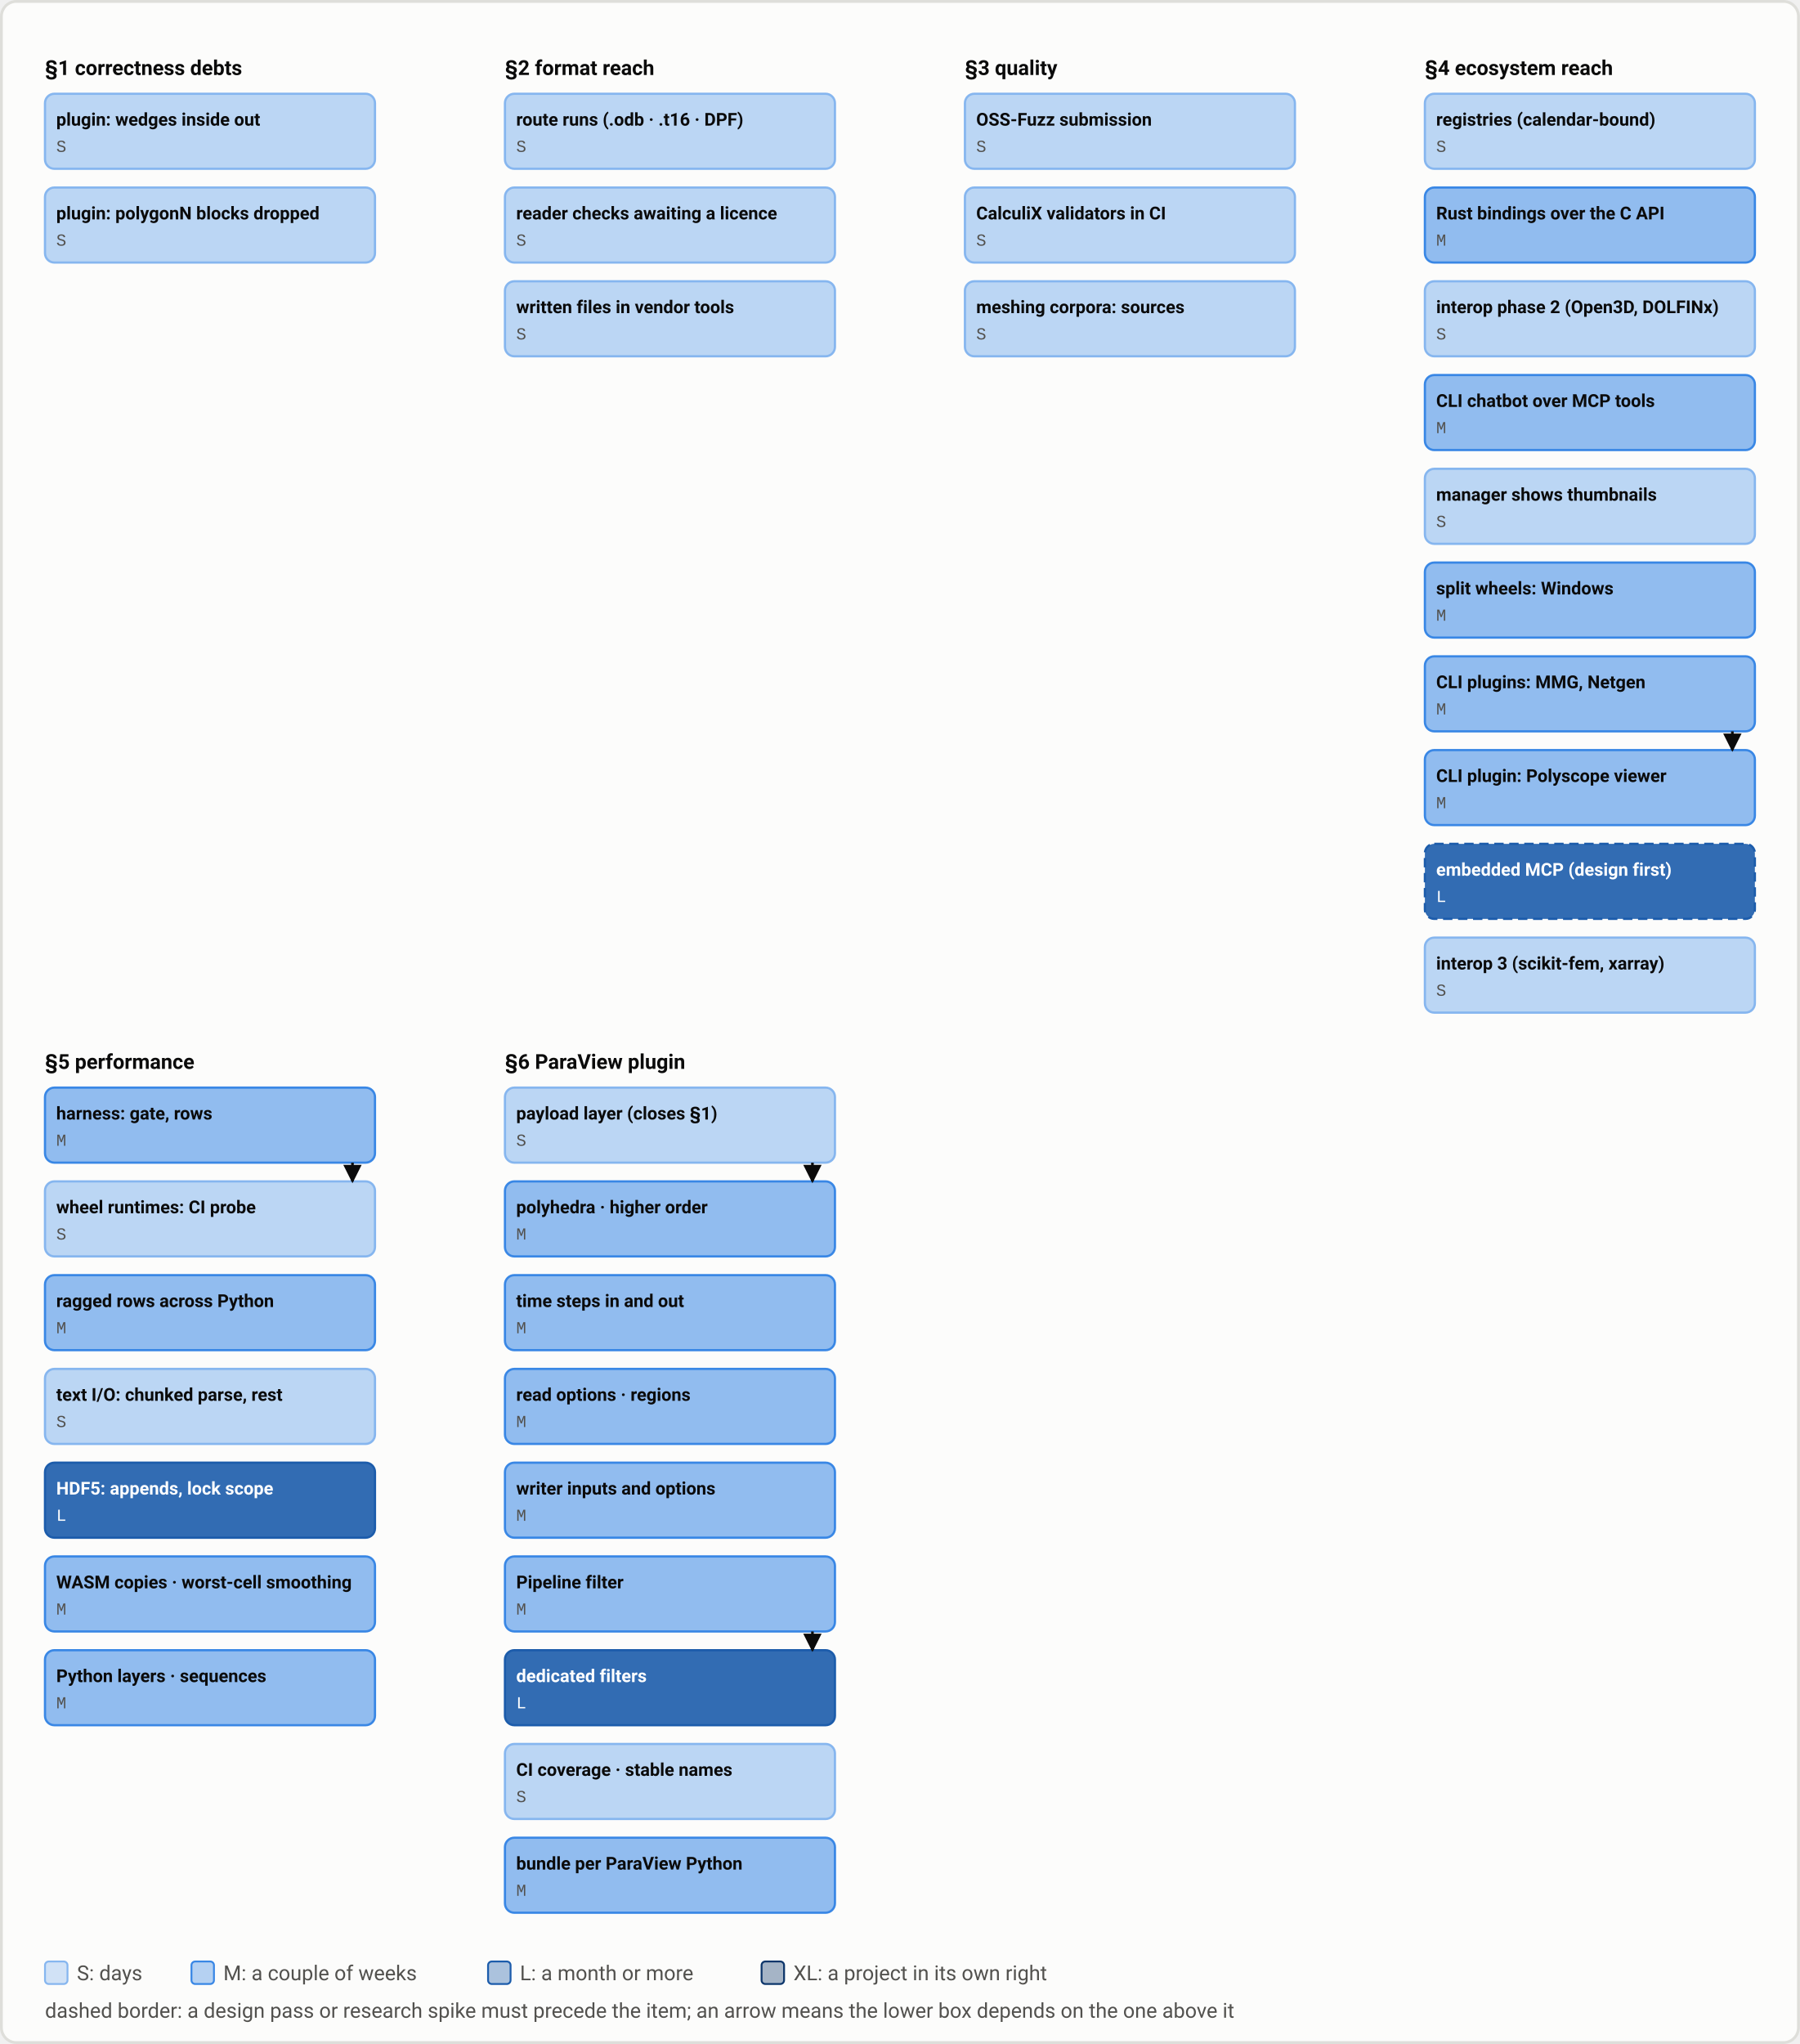
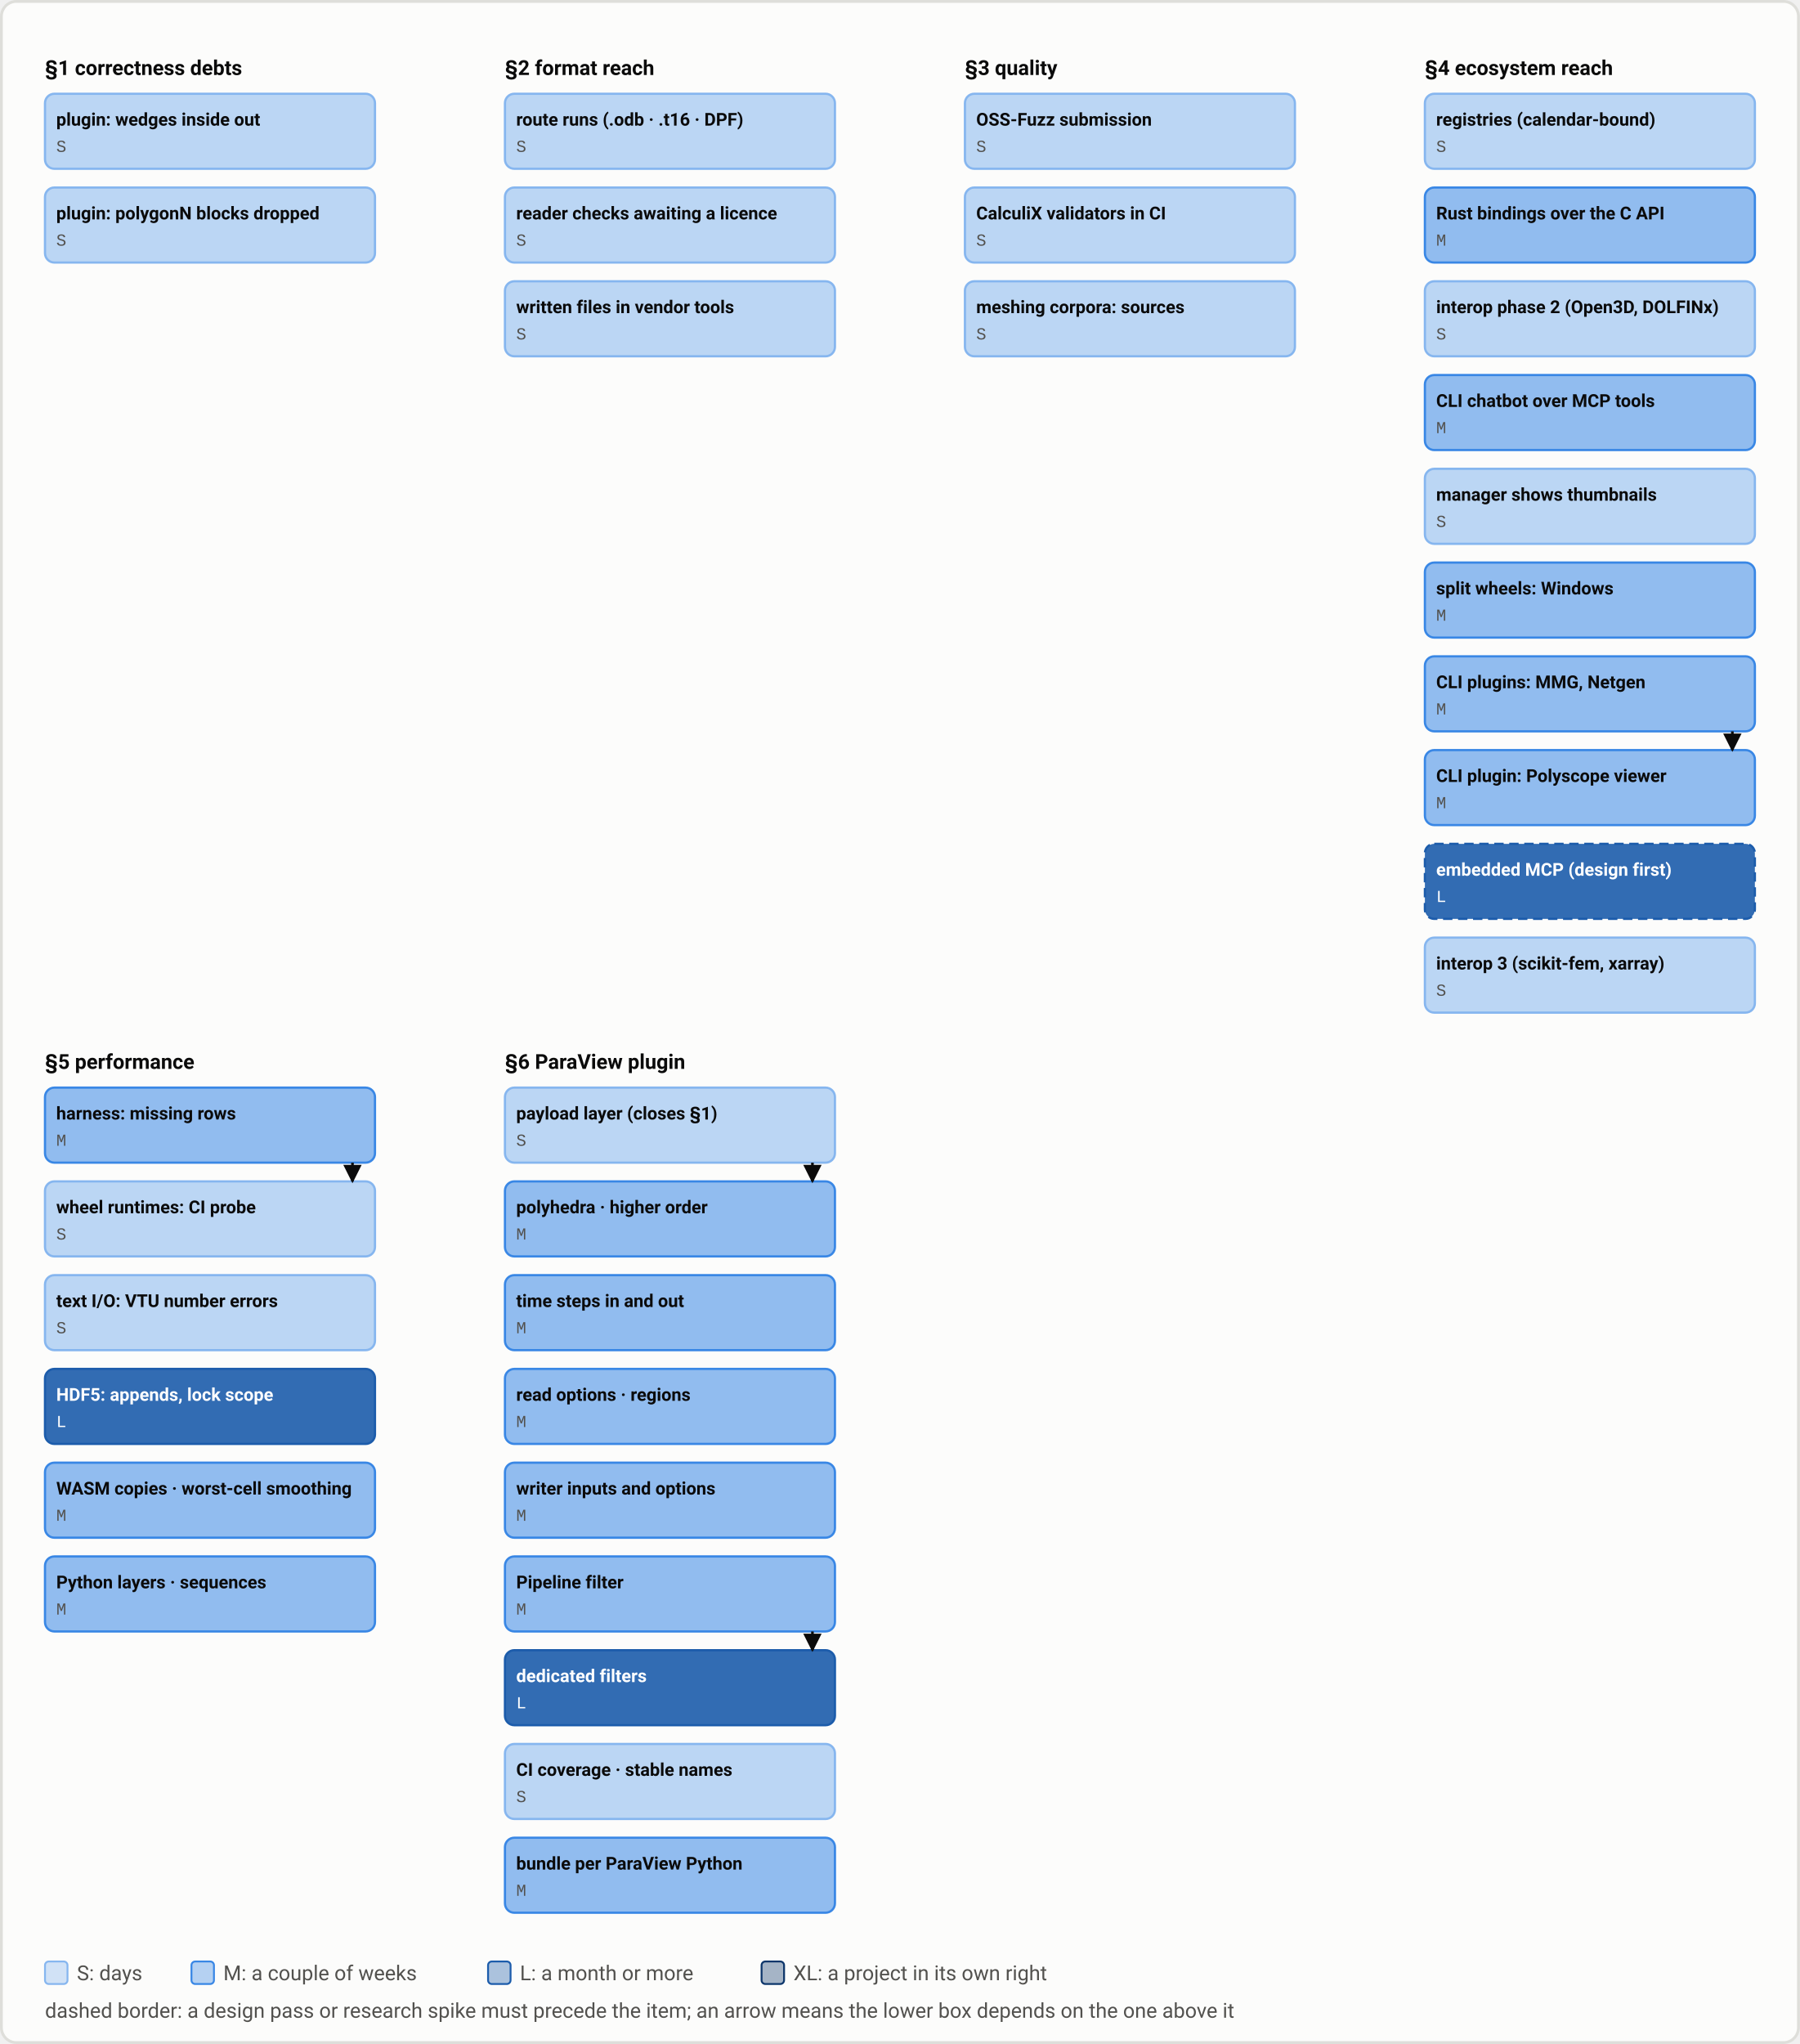
<svg xmlns="http://www.w3.org/2000/svg" viewBox="0 0 960 1090" width="960" height="1090" font-family="system-ui, -apple-system, 'Segoe UI', Roboto, sans-serif" role="img" aria-label="The roadmap at a glance: open items by section, in recommended order, shaded by effort">
  <defs>
    <marker id="arrow-0b0b0b" viewBox="0 0 10 10" refX="9" refY="5" markerWidth="7" markerHeight="7" orient="auto-start-reverse">
      <path d="M 0 0 L 10 5 L 0 10 z" fill="#0b0b0b" />
    </marker>
  </defs>
  <rect x="0.75" y="0.75" width="958.5" height="1088.5" rx="8" fill="#fcfcfb" stroke="#dededa" stroke-width="1.5" />
  <text x="24" y="40" font-family="system-ui, -apple-system, 'Segoe UI', Roboto, sans-serif" font-size="11" font-weight="700" fill="#0b0b0b">§1 correctness debts</text>
  <rect x="24" y="50" width="176" height="40" rx="5" fill="#86b6ef" fill-opacity="0.55" stroke="#86b6ef" stroke-width="1.2" />
  <text x="30" y="67" font-family="system-ui, -apple-system, 'Segoe UI', Roboto, sans-serif" font-size="9.5" font-weight="600" fill="#0b0b0b">plugin: wedges inside out</text>
  <text x="30" y="81" font-family="ui-monospace, SFMono-Regular, Menlo, Consolas, 'Liberation Mono', monospace" font-size="9" fill="#52514e">S</text>
  <rect x="24" y="100" width="176" height="40" rx="5" fill="#86b6ef" fill-opacity="0.55" stroke="#86b6ef" stroke-width="1.2" />
  <text x="30" y="117" font-family="system-ui, -apple-system, 'Segoe UI', Roboto, sans-serif" font-size="9.5" font-weight="600" fill="#0b0b0b">plugin: polygonN blocks dropped</text>
  <text x="30" y="131" font-family="ui-monospace, SFMono-Regular, Menlo, Consolas, 'Liberation Mono', monospace" font-size="9" fill="#52514e">S</text>
  <text x="269.33" y="40" font-family="system-ui, -apple-system, 'Segoe UI', Roboto, sans-serif" font-size="11" font-weight="700" fill="#0b0b0b">§2 format reach</text>
  <rect x="269.33" y="50" width="176" height="40" rx="5" fill="#86b6ef" fill-opacity="0.55" stroke="#86b6ef" stroke-width="1.2" />
  <text x="275.33" y="67" font-family="system-ui, -apple-system, 'Segoe UI', Roboto, sans-serif" font-size="9.5" font-weight="600" fill="#0b0b0b">route runs (.odb · .t16 · DPF)</text>
  <text x="275.33" y="81" font-family="ui-monospace, SFMono-Regular, Menlo, Consolas, 'Liberation Mono', monospace" font-size="9" fill="#52514e">S</text>
  <rect x="269.33" y="100" width="176" height="40" rx="5" fill="#86b6ef" fill-opacity="0.55" stroke="#86b6ef" stroke-width="1.2" />
  <text x="275.33" y="117" font-family="system-ui, -apple-system, 'Segoe UI', Roboto, sans-serif" font-size="9.5" font-weight="600" fill="#0b0b0b">reader checks awaiting a licence</text>
  <text x="275.33" y="131" font-family="ui-monospace, SFMono-Regular, Menlo, Consolas, 'Liberation Mono', monospace" font-size="9" fill="#52514e">S</text>
  <rect x="269.33" y="150" width="176" height="40" rx="5" fill="#86b6ef" fill-opacity="0.55" stroke="#86b6ef" stroke-width="1.2" />
  <text x="275.33" y="167" font-family="system-ui, -apple-system, 'Segoe UI', Roboto, sans-serif" font-size="9.5" font-weight="600" fill="#0b0b0b">written files in vendor tools</text>
  <text x="275.33" y="181" font-family="ui-monospace, SFMono-Regular, Menlo, Consolas, 'Liberation Mono', monospace" font-size="9" fill="#52514e">S</text>
  <text x="514.67" y="40" font-family="system-ui, -apple-system, 'Segoe UI', Roboto, sans-serif" font-size="11" font-weight="700" fill="#0b0b0b">§3 quality</text>
  <rect x="514.67" y="50" width="176" height="40" rx="5" fill="#86b6ef" fill-opacity="0.55" stroke="#86b6ef" stroke-width="1.2" />
  <text x="520.67" y="67" font-family="system-ui, -apple-system, 'Segoe UI', Roboto, sans-serif" font-size="9.5" font-weight="600" fill="#0b0b0b">OSS-Fuzz submission</text>
  <text x="520.67" y="81" font-family="ui-monospace, SFMono-Regular, Menlo, Consolas, 'Liberation Mono', monospace" font-size="9" fill="#52514e">S</text>
  <rect x="514.67" y="100" width="176" height="40" rx="5" fill="#86b6ef" fill-opacity="0.55" stroke="#86b6ef" stroke-width="1.2" />
  <text x="520.67" y="117" font-family="system-ui, -apple-system, 'Segoe UI', Roboto, sans-serif" font-size="9.5" font-weight="600" fill="#0b0b0b">CalculiX validators in CI</text>
  <text x="520.67" y="131" font-family="ui-monospace, SFMono-Regular, Menlo, Consolas, 'Liberation Mono', monospace" font-size="9" fill="#52514e">S</text>
  <rect x="514.67" y="150" width="176" height="40" rx="5" fill="#86b6ef" fill-opacity="0.55" stroke="#86b6ef" stroke-width="1.2" />
  <text x="520.67" y="167" font-family="system-ui, -apple-system, 'Segoe UI', Roboto, sans-serif" font-size="9.5" font-weight="600" fill="#0b0b0b">meshing corpora: sources</text>
  <text x="520.67" y="181" font-family="ui-monospace, SFMono-Regular, Menlo, Consolas, 'Liberation Mono', monospace" font-size="9" fill="#52514e">S</text>
  <text x="760" y="40" font-family="system-ui, -apple-system, 'Segoe UI', Roboto, sans-serif" font-size="11" font-weight="700" fill="#0b0b0b">§4 ecosystem reach</text>
  <rect x="760" y="50" width="176" height="40" rx="5" fill="#86b6ef" fill-opacity="0.55" stroke="#86b6ef" stroke-width="1.2" />
  <text x="766" y="67" font-family="system-ui, -apple-system, 'Segoe UI', Roboto, sans-serif" font-size="9.5" font-weight="600" fill="#0b0b0b">registries (calendar-bound)</text>
  <text x="766" y="81" font-family="ui-monospace, SFMono-Regular, Menlo, Consolas, 'Liberation Mono', monospace" font-size="9" fill="#52514e">S</text>
  <rect x="760" y="100" width="176" height="40" rx="5" fill="#3987e5" fill-opacity="0.55" stroke="#3987e5" stroke-width="1.2" />
  <text x="766" y="117" font-family="system-ui, -apple-system, 'Segoe UI', Roboto, sans-serif" font-size="9.5" font-weight="600" fill="#0b0b0b">Rust bindings over the C API</text>
  <text x="766" y="131" font-family="ui-monospace, SFMono-Regular, Menlo, Consolas, 'Liberation Mono', monospace" font-size="9" fill="#52514e">M</text>
  <rect x="760" y="150" width="176" height="40" rx="5" fill="#86b6ef" fill-opacity="0.55" stroke="#86b6ef" stroke-width="1.2" />
  <text x="766" y="167" font-family="system-ui, -apple-system, 'Segoe UI', Roboto, sans-serif" font-size="9.5" font-weight="600" fill="#0b0b0b">interop phase 2 (Open3D, DOLFINx)</text>
  <text x="766" y="181" font-family="ui-monospace, SFMono-Regular, Menlo, Consolas, 'Liberation Mono', monospace" font-size="9" fill="#52514e">S</text>
  <rect x="760" y="200" width="176" height="40" rx="5" fill="#3987e5" fill-opacity="0.55" stroke="#3987e5" stroke-width="1.2" />
  <text x="766" y="217" font-family="system-ui, -apple-system, 'Segoe UI', Roboto, sans-serif" font-size="9.5" font-weight="600" fill="#0b0b0b">CLI chatbot over MCP tools</text>
  <text x="766" y="231" font-family="ui-monospace, SFMono-Regular, Menlo, Consolas, 'Liberation Mono', monospace" font-size="9" fill="#52514e">M</text>
  <rect x="760" y="250" width="176" height="40" rx="5" fill="#86b6ef" fill-opacity="0.55" stroke="#86b6ef" stroke-width="1.2" />
  <text x="766" y="267" font-family="system-ui, -apple-system, 'Segoe UI', Roboto, sans-serif" font-size="9.5" font-weight="600" fill="#0b0b0b">manager shows thumbnails</text>
  <text x="766" y="281" font-family="ui-monospace, SFMono-Regular, Menlo, Consolas, 'Liberation Mono', monospace" font-size="9" fill="#52514e">S</text>
  <rect x="760" y="300" width="176" height="40" rx="5" fill="#3987e5" fill-opacity="0.55" stroke="#3987e5" stroke-width="1.2" />
  <text x="766" y="317" font-family="system-ui, -apple-system, 'Segoe UI', Roboto, sans-serif" font-size="9.5" font-weight="600" fill="#0b0b0b">split wheels: Windows</text>
  <text x="766" y="331" font-family="ui-monospace, SFMono-Regular, Menlo, Consolas, 'Liberation Mono', monospace" font-size="9" fill="#52514e">M</text>
  <rect x="760" y="350" width="176" height="40" rx="5" fill="#3987e5" fill-opacity="0.55" stroke="#3987e5" stroke-width="1.2" />
  <text x="766" y="367" font-family="system-ui, -apple-system, 'Segoe UI', Roboto, sans-serif" font-size="9.5" font-weight="600" fill="#0b0b0b">CLI plugins: MMG, Netgen</text>
  <text x="766" y="381" font-family="ui-monospace, SFMono-Regular, Menlo, Consolas, 'Liberation Mono', monospace" font-size="9" fill="#52514e">M</text>
  <rect x="760" y="400" width="176" height="40" rx="5" fill="#3987e5" fill-opacity="0.55" stroke="#3987e5" stroke-width="1.2" />
  <text x="766" y="417" font-family="system-ui, -apple-system, 'Segoe UI', Roboto, sans-serif" font-size="9.5" font-weight="600" fill="#0b0b0b">CLI plugin: Polyscope viewer</text>
  <text x="766" y="431" font-family="ui-monospace, SFMono-Regular, Menlo, Consolas, 'Liberation Mono', monospace" font-size="9" fill="#52514e">M</text>
  <rect x="760" y="450" width="176" height="40" rx="5" fill="#1c5cab" fill-opacity="0.9" stroke="#1c5cab" stroke-width="1.2" stroke-dasharray="5 3" />
  <text x="766" y="467" font-family="system-ui, -apple-system, 'Segoe UI', Roboto, sans-serif" font-size="9.5" font-weight="600" fill="#ffffff">embedded MCP (design first)</text>
  <text x="766" y="481" font-family="ui-monospace, SFMono-Regular, Menlo, Consolas, 'Liberation Mono', monospace" font-size="9" fill="#ffffff">L</text>
  <rect x="760" y="500" width="176" height="40" rx="5" fill="#86b6ef" fill-opacity="0.55" stroke="#86b6ef" stroke-width="1.2" />
  <text x="766" y="517" font-family="system-ui, -apple-system, 'Segoe UI', Roboto, sans-serif" font-size="9.5" font-weight="600" fill="#0b0b0b">interop 3 (scikit-fem, xarray)</text>
  <text x="766" y="531" font-family="ui-monospace, SFMono-Regular, Menlo, Consolas, 'Liberation Mono', monospace" font-size="9" fill="#52514e">S</text>
  <line x1="924" y1="390" x2="924" y2="400" stroke="#0b0b0b" stroke-width="1.4" marker-end="url(#arrow-0b0b0b)" />
  <text x="24" y="570" font-family="system-ui, -apple-system, 'Segoe UI', Roboto, sans-serif" font-size="11" font-weight="700" fill="#0b0b0b">§5 performance</text>
  <rect x="24" y="580" width="176" height="40" rx="5" fill="#3987e5" fill-opacity="0.55" stroke="#3987e5" stroke-width="1.2" />
-   <text x="30" y="597" font-family="system-ui, -apple-system, 'Segoe UI', Roboto, sans-serif" font-size="9.5" font-weight="600" fill="#0b0b0b">harness: gate, rows</text>
+   <text x="30" y="597" font-family="system-ui, -apple-system, 'Segoe UI', Roboto, sans-serif" font-size="9.5" font-weight="600" fill="#0b0b0b">harness: missing rows</text>
  <text x="30" y="611" font-family="ui-monospace, SFMono-Regular, Menlo, Consolas, 'Liberation Mono', monospace" font-size="9" fill="#52514e">M</text>
  <rect x="24" y="630" width="176" height="40" rx="5" fill="#86b6ef" fill-opacity="0.55" stroke="#86b6ef" stroke-width="1.2" />
  <text x="30" y="647" font-family="system-ui, -apple-system, 'Segoe UI', Roboto, sans-serif" font-size="9.5" font-weight="600" fill="#0b0b0b">wheel runtimes: CI probe</text>
  <text x="30" y="661" font-family="ui-monospace, SFMono-Regular, Menlo, Consolas, 'Liberation Mono', monospace" font-size="9" fill="#52514e">S</text>
-   <rect x="24" y="680" width="176" height="40" rx="5" fill="#3987e5" fill-opacity="0.55" stroke="#3987e5" stroke-width="1.2" />
-   <text x="30" y="697" font-family="system-ui, -apple-system, 'Segoe UI', Roboto, sans-serif" font-size="9.5" font-weight="600" fill="#0b0b0b">ragged rows across Python</text>
-   <text x="30" y="711" font-family="ui-monospace, SFMono-Regular, Menlo, Consolas, 'Liberation Mono', monospace" font-size="9" fill="#52514e">M</text>
-   <rect x="24" y="730" width="176" height="40" rx="5" fill="#86b6ef" fill-opacity="0.55" stroke="#86b6ef" stroke-width="1.2" />
-   <text x="30" y="747" font-family="system-ui, -apple-system, 'Segoe UI', Roboto, sans-serif" font-size="9.5" font-weight="600" fill="#0b0b0b">text I/O: chunked parse, rest</text>
-   <text x="30" y="761" font-family="ui-monospace, SFMono-Regular, Menlo, Consolas, 'Liberation Mono', monospace" font-size="9" fill="#52514e">S</text>
-   <rect x="24" y="780" width="176" height="40" rx="5" fill="#1c5cab" fill-opacity="0.9" stroke="#1c5cab" stroke-width="1.2" />
-   <text x="30" y="797" font-family="system-ui, -apple-system, 'Segoe UI', Roboto, sans-serif" font-size="9.5" font-weight="600" fill="#ffffff">HDF5: appends, lock scope</text>
-   <text x="30" y="811" font-family="ui-monospace, SFMono-Regular, Menlo, Consolas, 'Liberation Mono', monospace" font-size="9" fill="#ffffff">L</text>
+   <rect x="24" y="680" width="176" height="40" rx="5" fill="#86b6ef" fill-opacity="0.55" stroke="#86b6ef" stroke-width="1.2" />
+   <text x="30" y="697" font-family="system-ui, -apple-system, 'Segoe UI', Roboto, sans-serif" font-size="9.5" font-weight="600" fill="#0b0b0b">text I/O: VTU number errors</text>
+   <text x="30" y="711" font-family="ui-monospace, SFMono-Regular, Menlo, Consolas, 'Liberation Mono', monospace" font-size="9" fill="#52514e">S</text>
+   <rect x="24" y="730" width="176" height="40" rx="5" fill="#1c5cab" fill-opacity="0.9" stroke="#1c5cab" stroke-width="1.2" />
+   <text x="30" y="747" font-family="system-ui, -apple-system, 'Segoe UI', Roboto, sans-serif" font-size="9.5" font-weight="600" fill="#ffffff">HDF5: appends, lock scope</text>
+   <text x="30" y="761" font-family="ui-monospace, SFMono-Regular, Menlo, Consolas, 'Liberation Mono', monospace" font-size="9" fill="#ffffff">L</text>
+   <rect x="24" y="780" width="176" height="40" rx="5" fill="#3987e5" fill-opacity="0.55" stroke="#3987e5" stroke-width="1.2" />
+   <text x="30" y="797" font-family="system-ui, -apple-system, 'Segoe UI', Roboto, sans-serif" font-size="9.5" font-weight="600" fill="#0b0b0b">WASM copies · worst-cell smoothing</text>
+   <text x="30" y="811" font-family="ui-monospace, SFMono-Regular, Menlo, Consolas, 'Liberation Mono', monospace" font-size="9" fill="#52514e">M</text>
  <rect x="24" y="830" width="176" height="40" rx="5" fill="#3987e5" fill-opacity="0.55" stroke="#3987e5" stroke-width="1.2" />
-   <text x="30" y="847" font-family="system-ui, -apple-system, 'Segoe UI', Roboto, sans-serif" font-size="9.5" font-weight="600" fill="#0b0b0b">WASM copies · worst-cell smoothing</text>
+   <text x="30" y="847" font-family="system-ui, -apple-system, 'Segoe UI', Roboto, sans-serif" font-size="9.5" font-weight="600" fill="#0b0b0b">Python layers · sequences</text>
  <text x="30" y="861" font-family="ui-monospace, SFMono-Regular, Menlo, Consolas, 'Liberation Mono', monospace" font-size="9" fill="#52514e">M</text>
-   <rect x="24" y="880" width="176" height="40" rx="5" fill="#3987e5" fill-opacity="0.55" stroke="#3987e5" stroke-width="1.2" />
-   <text x="30" y="897" font-family="system-ui, -apple-system, 'Segoe UI', Roboto, sans-serif" font-size="9.5" font-weight="600" fill="#0b0b0b">Python layers · sequences</text>
-   <text x="30" y="911" font-family="ui-monospace, SFMono-Regular, Menlo, Consolas, 'Liberation Mono', monospace" font-size="9" fill="#52514e">M</text>
  <line x1="188" y1="620" x2="188" y2="630" stroke="#0b0b0b" stroke-width="1.4" marker-end="url(#arrow-0b0b0b)" />
  <text x="269.33" y="570" font-family="system-ui, -apple-system, 'Segoe UI', Roboto, sans-serif" font-size="11" font-weight="700" fill="#0b0b0b">§6 ParaView plugin</text>
  <rect x="269.33" y="580" width="176" height="40" rx="5" fill="#86b6ef" fill-opacity="0.55" stroke="#86b6ef" stroke-width="1.2" />
  <text x="275.33" y="597" font-family="system-ui, -apple-system, 'Segoe UI', Roboto, sans-serif" font-size="9.5" font-weight="600" fill="#0b0b0b">payload layer (closes §1)</text>
  <text x="275.33" y="611" font-family="ui-monospace, SFMono-Regular, Menlo, Consolas, 'Liberation Mono', monospace" font-size="9" fill="#52514e">S</text>
  <rect x="269.33" y="630" width="176" height="40" rx="5" fill="#3987e5" fill-opacity="0.55" stroke="#3987e5" stroke-width="1.2" />
  <text x="275.33" y="647" font-family="system-ui, -apple-system, 'Segoe UI', Roboto, sans-serif" font-size="9.5" font-weight="600" fill="#0b0b0b">polyhedra · higher order</text>
  <text x="275.33" y="661" font-family="ui-monospace, SFMono-Regular, Menlo, Consolas, 'Liberation Mono', monospace" font-size="9" fill="#52514e">M</text>
  <rect x="269.33" y="680" width="176" height="40" rx="5" fill="#3987e5" fill-opacity="0.55" stroke="#3987e5" stroke-width="1.2" />
  <text x="275.33" y="697" font-family="system-ui, -apple-system, 'Segoe UI', Roboto, sans-serif" font-size="9.5" font-weight="600" fill="#0b0b0b">time steps in and out</text>
  <text x="275.33" y="711" font-family="ui-monospace, SFMono-Regular, Menlo, Consolas, 'Liberation Mono', monospace" font-size="9" fill="#52514e">M</text>
  <rect x="269.33" y="730" width="176" height="40" rx="5" fill="#3987e5" fill-opacity="0.55" stroke="#3987e5" stroke-width="1.2" />
  <text x="275.33" y="747" font-family="system-ui, -apple-system, 'Segoe UI', Roboto, sans-serif" font-size="9.5" font-weight="600" fill="#0b0b0b">read options · regions</text>
  <text x="275.33" y="761" font-family="ui-monospace, SFMono-Regular, Menlo, Consolas, 'Liberation Mono', monospace" font-size="9" fill="#52514e">M</text>
  <rect x="269.33" y="780" width="176" height="40" rx="5" fill="#3987e5" fill-opacity="0.55" stroke="#3987e5" stroke-width="1.2" />
  <text x="275.33" y="797" font-family="system-ui, -apple-system, 'Segoe UI', Roboto, sans-serif" font-size="9.5" font-weight="600" fill="#0b0b0b">writer inputs and options</text>
  <text x="275.33" y="811" font-family="ui-monospace, SFMono-Regular, Menlo, Consolas, 'Liberation Mono', monospace" font-size="9" fill="#52514e">M</text>
  <rect x="269.33" y="830" width="176" height="40" rx="5" fill="#3987e5" fill-opacity="0.55" stroke="#3987e5" stroke-width="1.2" />
  <text x="275.33" y="847" font-family="system-ui, -apple-system, 'Segoe UI', Roboto, sans-serif" font-size="9.5" font-weight="600" fill="#0b0b0b">Pipeline filter</text>
  <text x="275.33" y="861" font-family="ui-monospace, SFMono-Regular, Menlo, Consolas, 'Liberation Mono', monospace" font-size="9" fill="#52514e">M</text>
  <rect x="269.33" y="880" width="176" height="40" rx="5" fill="#1c5cab" fill-opacity="0.9" stroke="#1c5cab" stroke-width="1.2" />
  <text x="275.33" y="897" font-family="system-ui, -apple-system, 'Segoe UI', Roboto, sans-serif" font-size="9.5" font-weight="600" fill="#ffffff">dedicated filters</text>
  <text x="275.33" y="911" font-family="ui-monospace, SFMono-Regular, Menlo, Consolas, 'Liberation Mono', monospace" font-size="9" fill="#ffffff">L</text>
  <rect x="269.33" y="930" width="176" height="40" rx="5" fill="#86b6ef" fill-opacity="0.55" stroke="#86b6ef" stroke-width="1.2" />
  <text x="275.33" y="947" font-family="system-ui, -apple-system, 'Segoe UI', Roboto, sans-serif" font-size="9.5" font-weight="600" fill="#0b0b0b">CI coverage · stable names</text>
  <text x="275.33" y="961" font-family="ui-monospace, SFMono-Regular, Menlo, Consolas, 'Liberation Mono', monospace" font-size="9" fill="#52514e">S</text>
  <rect x="269.33" y="980" width="176" height="40" rx="5" fill="#3987e5" fill-opacity="0.55" stroke="#3987e5" stroke-width="1.2" />
  <text x="275.33" y="997" font-family="system-ui, -apple-system, 'Segoe UI', Roboto, sans-serif" font-size="9.5" font-weight="600" fill="#0b0b0b">bundle per ParaView Python</text>
  <text x="275.33" y="1011" font-family="ui-monospace, SFMono-Regular, Menlo, Consolas, 'Liberation Mono', monospace" font-size="9" fill="#52514e">M</text>
  <line x1="433.33" y1="620" x2="433.33" y2="630" stroke="#0b0b0b" stroke-width="1.4" marker-end="url(#arrow-0b0b0b)" />
  <line x1="433.33" y1="870" x2="433.33" y2="880" stroke="#0b0b0b" stroke-width="1.4" marker-end="url(#arrow-0b0b0b)" />
  <rect x="24" y="1046" width="12" height="12" rx="2" fill="#86b6ef" fill-opacity="0.36" stroke="#86b6ef" stroke-width="1" />
  <text x="41" y="1056" font-family="system-ui, -apple-system, 'Segoe UI', Roboto, sans-serif" font-size="11" fill="#52514e">S: days</text>
  <rect x="102.12" y="1046" width="12" height="12" rx="2" fill="#3987e5" fill-opacity="0.36" stroke="#3987e5" stroke-width="1" />
  <text x="119.12" y="1056" font-family="system-ui, -apple-system, 'Segoe UI', Roboto, sans-serif" font-size="11" fill="#52514e">M: a couple of weeks</text>
  <rect x="260.32" y="1046" width="12" height="12" rx="2" fill="#1c5cab" fill-opacity="0.36" stroke="#1c5cab" stroke-width="1" />
  <text x="277.32" y="1056" font-family="system-ui, -apple-system, 'Segoe UI', Roboto, sans-serif" font-size="11" fill="#52514e">L: a month or more</text>
  <rect x="406.2" y="1046" width="12" height="12" rx="2" fill="#0d366b" fill-opacity="0.36" stroke="#0d366b" stroke-width="1" />
  <text x="423.2" y="1056" font-family="system-ui, -apple-system, 'Segoe UI', Roboto, sans-serif" font-size="11" fill="#52514e">XL: a project in its own right</text>
  <text x="24" y="1076" font-family="system-ui, -apple-system, 'Segoe UI', Roboto, sans-serif" font-size="11" fill="#52514e">dashed border: a design pass or research spike must precede the item; an arrow means the lower box depends on the one above it</text>
</svg>
